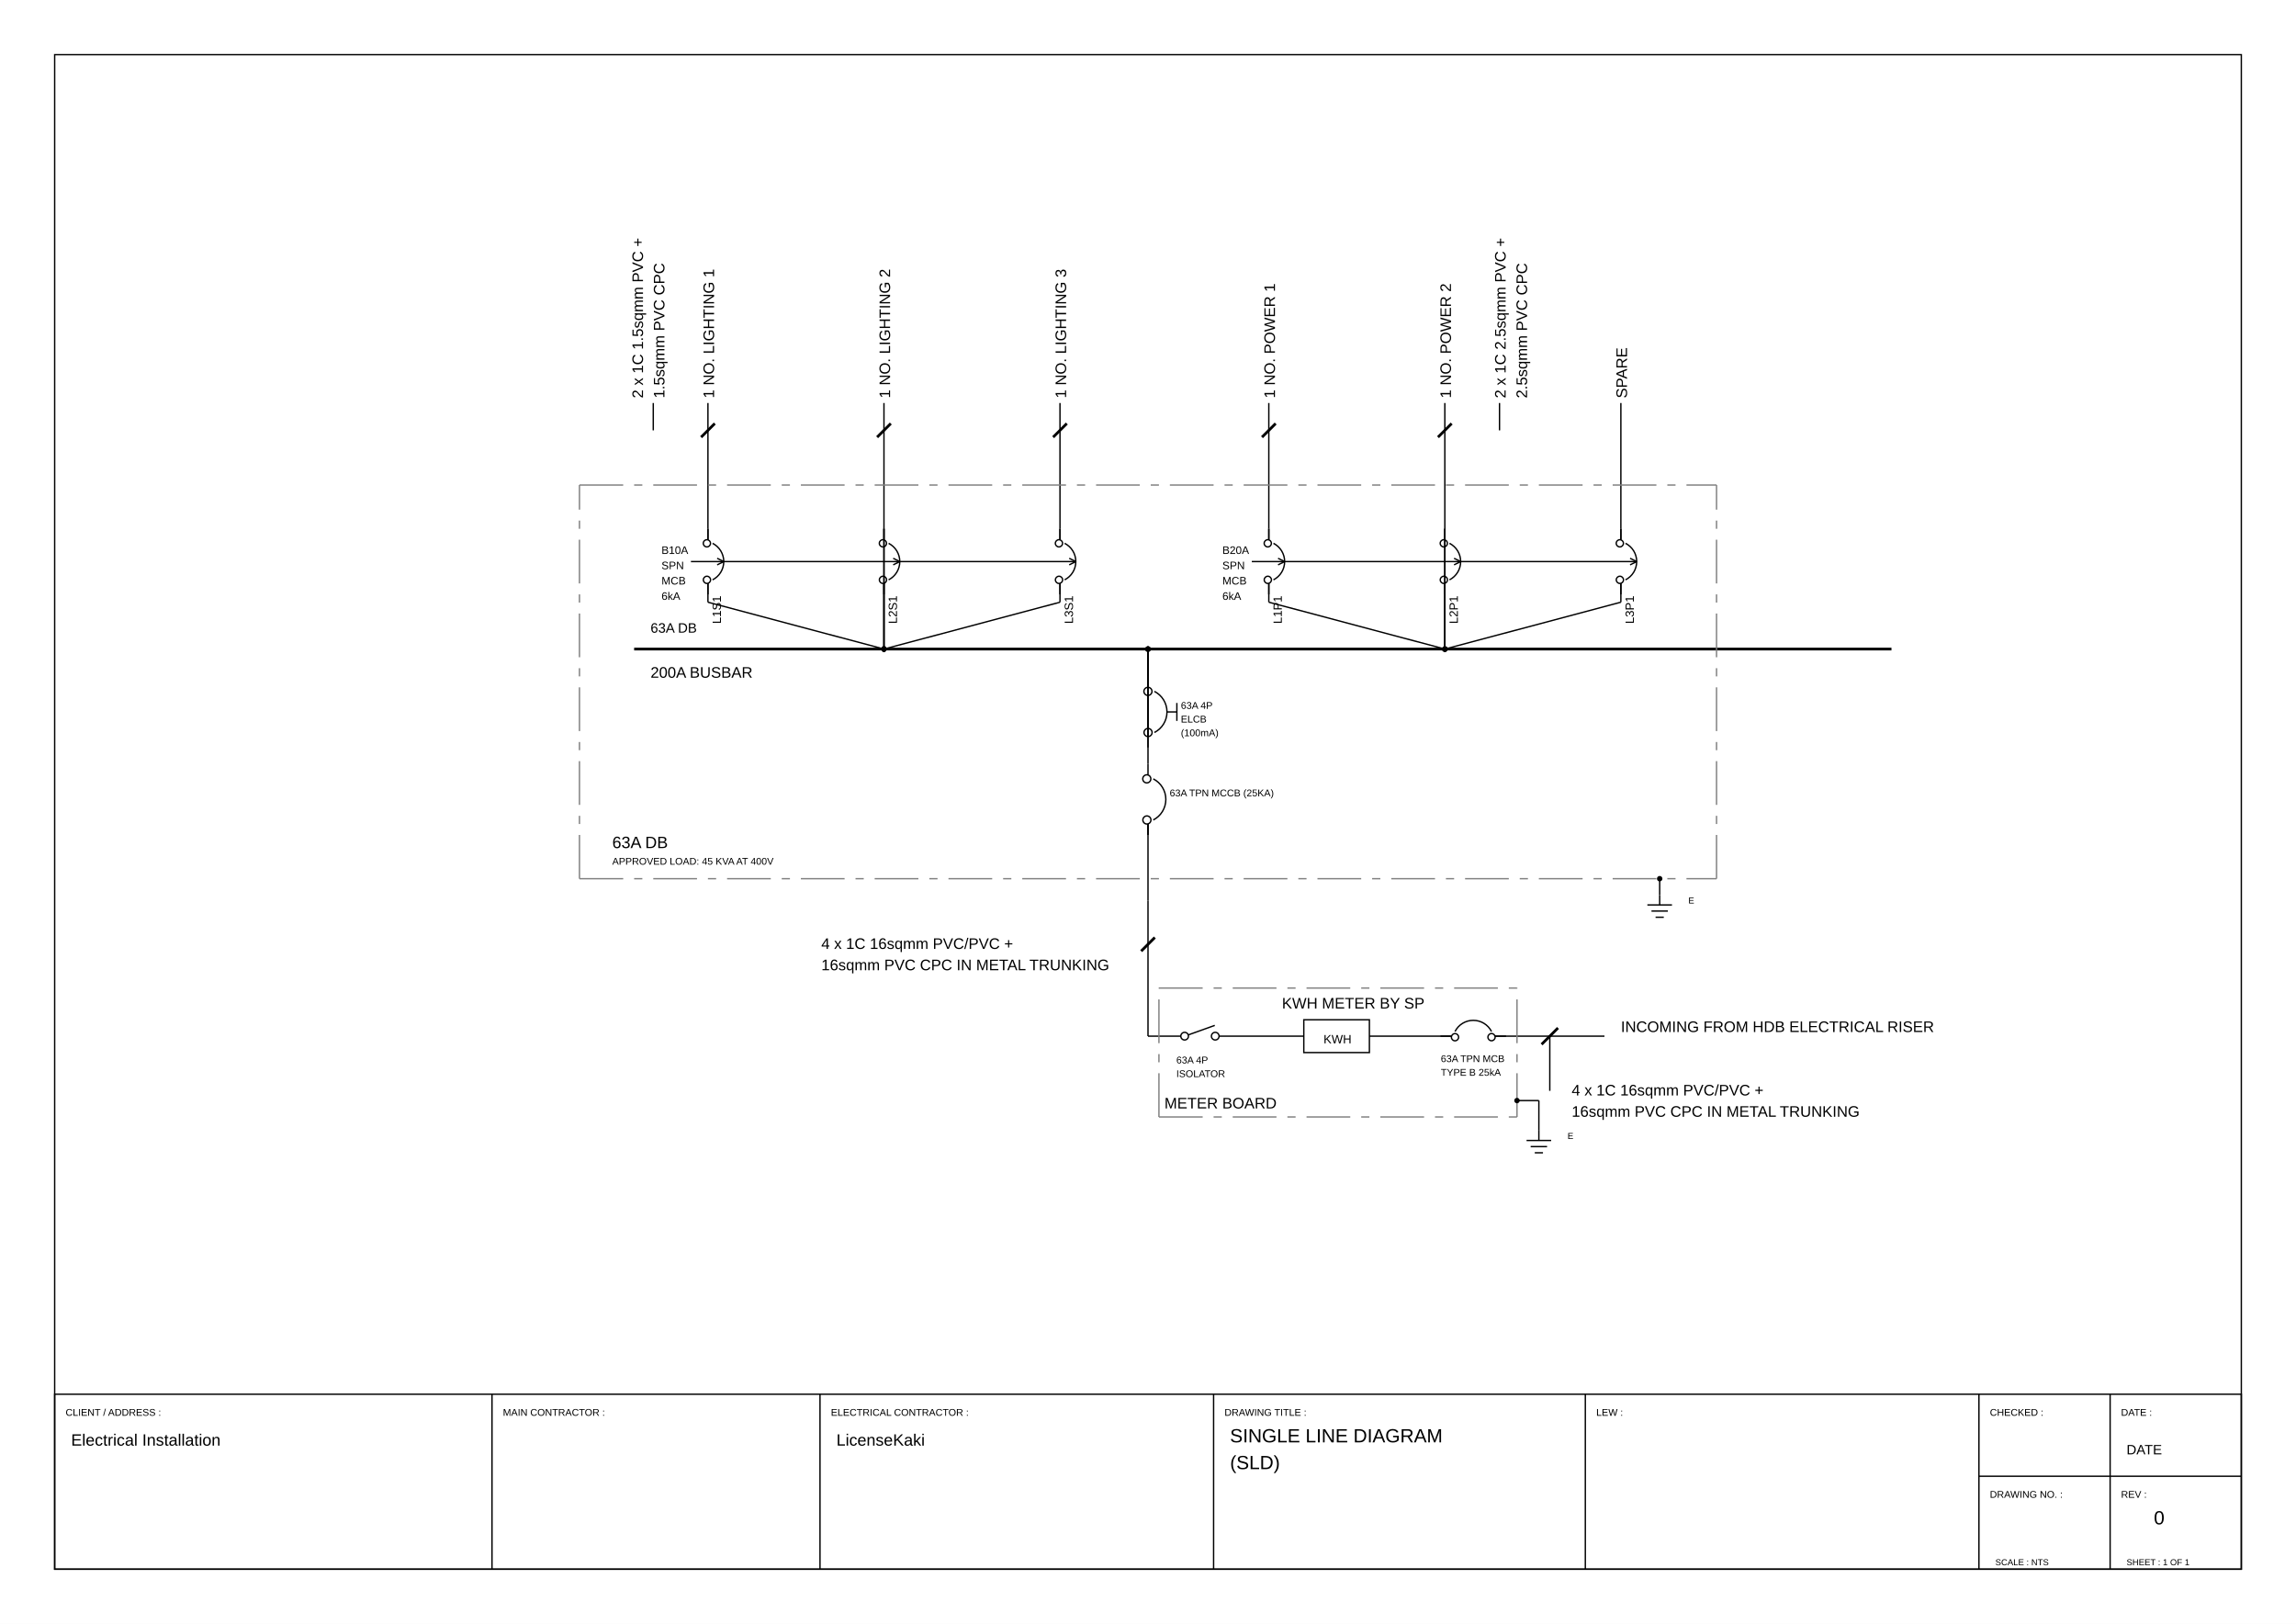
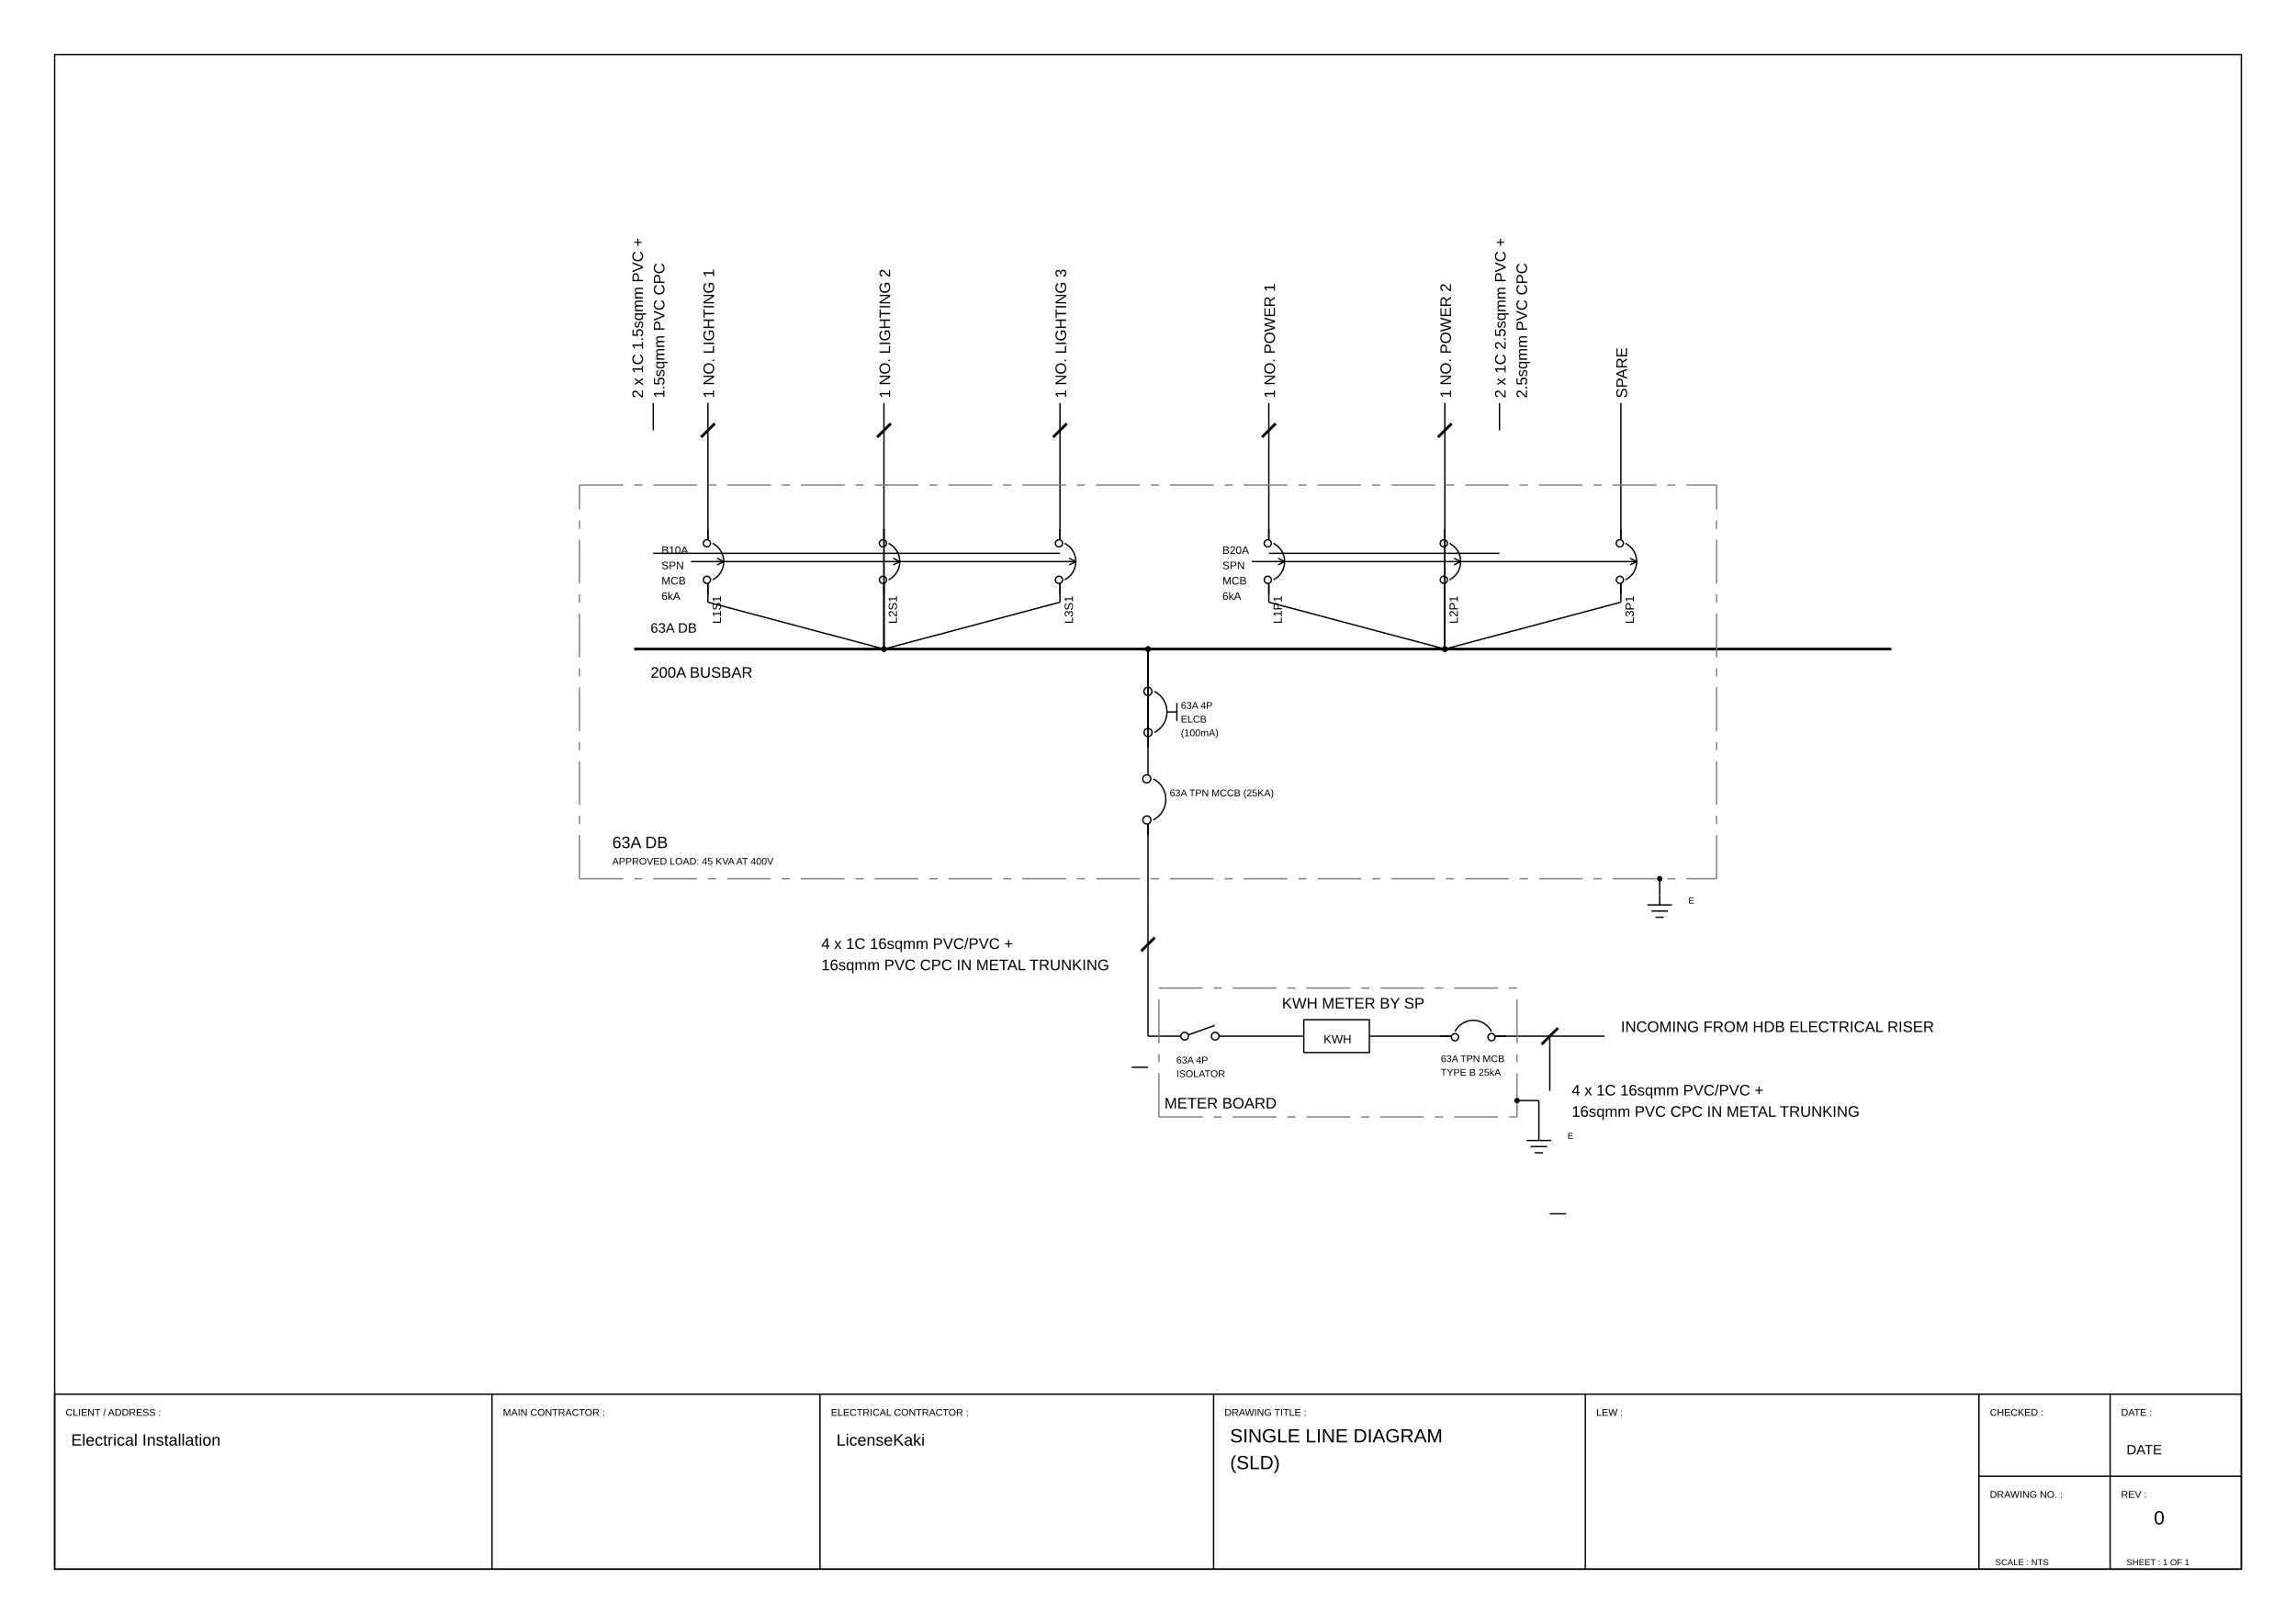
<svg xmlns="http://www.w3.org/2000/svg" viewBox="0 0 420.0 297.0" width="420.0mm" height="297.0mm">
  <rect width="420.0" height="297.0" fill="white" />
  <polygon points="10.00,287.00 410.00,287.00 410.00,10.00 10.00,10.00" stroke="#000000" stroke-width="0.25" fill="none" />
  <polygon points="10.00,287.00 410.00,287.00 410.00,255.00 10.00,255.00" stroke="#000000" stroke-width="0.25" fill="none" />
  <line x1="90.00" y1="255.00" x2="90.00" y2="287.00" stroke="#000000" stroke-width="0.25" fill="none" />
  <line x1="150.00" y1="255.00" x2="150.00" y2="287.00" stroke="#000000" stroke-width="0.25" fill="none" />
  <line x1="222.00" y1="255.00" x2="222.00" y2="287.00" stroke="#000000" stroke-width="0.25" fill="none" />
  <line x1="290.00" y1="255.00" x2="290.00" y2="287.00" stroke="#000000" stroke-width="0.25" fill="none" />
  <line x1="362.00" y1="255.00" x2="362.00" y2="287.00" stroke="#000000" stroke-width="0.25" fill="none" />
  <line x1="362.00" y1="270.00" x2="410.00" y2="270.00" stroke="#000000" stroke-width="0.25" fill="none" />
  <line x1="386.00" y1="255.00" x2="386.00" y2="287.00" stroke="#000000" stroke-width="0.25" fill="none" />
  <text x="12.00" y="258.94" font-family="Arial, Helvetica, sans-serif" font-size="1.8" fill="#000000">CLIENT / ADDRESS :</text>
  <text x="92.00" y="258.94" font-family="Arial, Helvetica, sans-serif" font-size="1.8" fill="#000000">MAIN CONTRACTOR :</text>
  <text x="152.00" y="258.94" font-family="Arial, Helvetica, sans-serif" font-size="1.8" fill="#000000">ELECTRICAL CONTRACTOR :</text>
  <text x="224.00" y="258.94" font-family="Arial, Helvetica, sans-serif" font-size="1.8" fill="#000000">DRAWING TITLE :</text>
  <text x="292.00" y="258.94" font-family="Arial, Helvetica, sans-serif" font-size="1.8" fill="#000000">LEW :</text>
  <text x="364.00" y="258.94" font-family="Arial, Helvetica, sans-serif" font-size="1.8" fill="#000000">CHECKED :</text>
  <text x="388.00" y="258.94" font-family="Arial, Helvetica, sans-serif" font-size="1.8" fill="#000000">DATE :</text>
  <text x="364.00" y="273.94" font-family="Arial, Helvetica, sans-serif" font-size="1.8" fill="#000000">DRAWING NO. :</text>
  <text x="388.00" y="273.94" font-family="Arial, Helvetica, sans-serif" font-size="1.8" fill="#000000">REV :</text>
  <circle cx="222.30" cy="189.51" r="0.70" stroke="#000000" stroke-width="0.25" fill="none" />
  <circle cx="216.70" cy="189.51" r="0.70" stroke="#000000" stroke-width="0.25" fill="none" />
  <polyline points="217.36,189.28 222.21,187.54" stroke="#000000" stroke-width="0.25" fill="none" />
  <text x="215.18" y="194.50" font-family="Arial, Helvetica, sans-serif" font-size="1.8" fill="#000000">
    <tspan x="215.18">63A 4P</tspan>
    <tspan x="215.18" dy="2.5">ISOLATOR</tspan>
  </text>
  <polygon points="238.50,186.51 250.50,186.51 250.50,192.51 238.50,192.51" stroke="#000000" stroke-width="0.25" fill="none" />
  <text x="242.10" y="190.82" font-family="Arial, Helvetica, sans-serif" font-size="2.2" fill="#000000">KWH</text>
  <text x="234.50" y="184.45" font-family="Arial, Helvetica, sans-serif" font-size="2.8" fill="#000000">KWH METER BY SP</text>
  <path d="M 272.84,188.66 A 3.75,3.75 0 0,0 266.16,188.66" stroke="#000000" stroke-width="0.25" fill="none" />
  <circle cx="266.16" cy="189.70" r="0.66" stroke="#000000" stroke-width="0.25" fill="none" />
  <circle cx="272.84" cy="189.69" r="0.66" stroke="#000000" stroke-width="0.25" fill="none" />
  <line x1="265.50" y1="189.51" x2="263.50" y2="189.51" stroke="#000000" stroke-width="0.25" fill="none" />
  <line x1="273.50" y1="189.51" x2="275.50" y2="189.51" stroke="#000000" stroke-width="0.25" fill="none" />
  <text x="263.56" y="194.25" font-family="Arial, Helvetica, sans-serif" font-size="1.8" fill="#000000">
    <tspan x="263.56">63A TPN MCB</tspan>
    <tspan x="263.56" dy="2.5">TYPE B 25kA</tspan>
  </text>
  <text x="296.50" y="188.75" font-family="Arial, Helvetica, sans-serif" font-size="2.8" fill="#000000">INCOMING FROM HDB ELECTRICAL RISER</text>
  <text x="287.50" y="200.35" font-family="Arial, Helvetica, sans-serif" font-size="2.8" fill="#000000">
    <tspan x="287.50">4 x 1C 16sqmm PVC/PVC +</tspan>
    <tspan x="287.50" dy="3.9">16sqmm PVC CPC IN METAL TRUNKING</tspan>
  </text>
  <text x="150.24" y="173.55" font-family="Arial, Helvetica, sans-serif" font-size="2.8" fill="#000000">
    <tspan x="150.24">4 x 1C 16sqmm PVC/PVC +</tspan>
    <tspan x="150.24" dy="3.9">16sqmm PVC CPC IN METAL TRUNKING</tspan>
  </text>
  <text x="213.00" y="202.73" font-family="Arial, Helvetica, sans-serif" font-size="2.8" fill="#000000">METER BOARD</text>
  <line x1="281.50" y1="206.79" x2="281.50" y2="208.59" stroke="#000000" stroke-width="0.25" fill="none" />
  <line x1="279.25" y1="208.59" x2="283.75" y2="208.59" stroke="#000000" stroke-width="0.25" fill="none" />
  <line x1="280.00" y1="209.71" x2="283.00" y2="209.71" stroke="#000000" stroke-width="0.25" fill="none" />
  <line x1="280.75" y1="210.84" x2="282.25" y2="210.84" stroke="#000000" stroke-width="0.25" fill="none" />
  <text x="286.75" y="208.32" font-family="Arial, Helvetica, sans-serif" font-size="1.6" fill="#000000">E</text>
  <path d="M 210.96,149.97 A 4.22,4.22 0 0,0 210.96,142.45" stroke="#000000" stroke-width="0.25" fill="none" />
  <circle cx="209.78" cy="142.45" r="0.74" stroke="#000000" stroke-width="0.25" fill="none" />
  <circle cx="209.80" cy="149.97" r="0.74" stroke="#000000" stroke-width="0.25" fill="none" />
  <line x1="210.00" y1="150.71" x2="210.00" y2="152.71" stroke="#000000" stroke-width="0.25" fill="none" />
  <line x1="210.00" y1="141.71" x2="210.00" y2="139.71" stroke="#000000" stroke-width="0.25" fill="none" />
  <text x="213.96" y="145.65" font-family="Arial, Helvetica, sans-serif" font-size="1.8" fill="#000000">63A TPN MCCB (25KA)</text>
  <path d="M 211.17,133.97 A 4.22,4.22 0 0,0 211.17,126.45" stroke="#000000" stroke-width="0.25" fill="none" />
  <circle cx="209.99" cy="126.45" r="0.74" stroke="#000000" stroke-width="0.25" fill="none" />
  <circle cx="210.01" cy="133.97" r="0.74" stroke="#000000" stroke-width="0.25" fill="none" />
  <line x1="213.47" y1="130.21" x2="215.28" y2="130.21" stroke="#000000" stroke-width="0.25" fill="none" />
  <line x1="215.28" y1="131.85" x2="215.28" y2="128.57" stroke="#000000" stroke-width="0.25" fill="none" />
  <line x1="210.00" y1="134.71" x2="210.00" y2="136.71" stroke="#000000" stroke-width="0.25" fill="none" />
  <line x1="210.00" y1="125.71" x2="210.00" y2="123.71" stroke="#000000" stroke-width="0.25" fill="none" />
  <text x="216.01" y="129.65" font-family="Arial, Helvetica, sans-serif" font-size="1.8" fill="#000000">
    <tspan x="216.01">63A 4P</tspan>
    <tspan x="216.01" dy="2.5">ELCB </tspan>
    <tspan x="216.01" dy="2.5">(100mA)</tspan>
  </text>
  <line x1="116.00" y1="118.71" x2="346.00" y2="118.71" stroke="#000000" stroke-width="0.50" fill="none" />
  <text x="119.00" y="115.71" font-family="Arial, Helvetica, sans-serif" font-size="2.5" fill="#000000">63A DB</text>
  <text x="119.00" y="123.95" font-family="Arial, Helvetica, sans-serif" font-size="2.8" fill="#000000">200A BUSBAR</text>
  <text x="131.00" y="114.97" font-family="Arial, Helvetica, sans-serif" font-size="2.2" fill="#000000" transform="rotate(-90.0,131.00,114.09)">L1S1</text>
  <path d="M 130.35,106.05 A 3.75,3.75 0 0,0 130.35,99.37" stroke="#000000" stroke-width="0.25" fill="none" />
  <circle cx="129.31" cy="99.37" r="0.66" stroke="#000000" stroke-width="0.25" fill="none" />
  <circle cx="129.32" cy="106.05" r="0.66" stroke="#000000" stroke-width="0.25" fill="none" />
  <line x1="129.50" y1="106.71" x2="129.50" y2="108.71" stroke="#000000" stroke-width="0.25" fill="none" />
  <line x1="129.50" y1="98.71" x2="129.50" y2="96.71" stroke="#000000" stroke-width="0.25" fill="none" />
  <line x1="126.39" y1="102.71" x2="132.39" y2="102.71" stroke="#000000" stroke-width="0.25" fill="none" />
  <line x1="132.39" y1="102.71" x2="131.19" y2="102.11" stroke="#000000" stroke-width="0.25" fill="none" />
  <line x1="132.39" y1="102.71" x2="131.19" y2="103.31" stroke="#000000" stroke-width="0.25" fill="none" />
  <text x="121.00" y="101.31" font-family="Arial, Helvetica, sans-serif" font-size="2.0" fill="#000000">
    <tspan x="121.00">B10A</tspan>
    <tspan x="121.00" dy="2.8">SPN</tspan>
    <tspan x="121.00" dy="2.8">MCB</tspan>
    <tspan x="121.00" dy="2.8">6kA</tspan>
  </text>
  <text x="129.50" y="73.95" font-family="Arial, Helvetica, sans-serif" font-size="2.8" fill="#000000" transform="rotate(-90.0,129.50,72.83)">1 NO. LIGHTING 1</text>
  <text x="163.20" y="114.97" font-family="Arial, Helvetica, sans-serif" font-size="2.2" fill="#000000" transform="rotate(-90.0,163.20,114.09)">L2S1</text>
  <path d="M 162.55,106.05 A 3.75,3.75 0 0,0 162.55,99.37" stroke="#000000" stroke-width="0.25" fill="none" />
  <circle cx="161.51" cy="99.37" r="0.66" stroke="#000000" stroke-width="0.25" fill="none" />
  <circle cx="161.52" cy="106.05" r="0.66" stroke="#000000" stroke-width="0.25" fill="none" />
  <line x1="161.70" y1="106.71" x2="161.70" y2="108.71" stroke="#000000" stroke-width="0.25" fill="none" />
  <line x1="161.70" y1="98.71" x2="161.70" y2="96.71" stroke="#000000" stroke-width="0.25" fill="none" />
  <line x1="132.39" y1="102.71" x2="164.59" y2="102.71" stroke="#000000" stroke-width="0.25" fill="none" />
  <line x1="164.59" y1="102.71" x2="163.39" y2="102.11" stroke="#000000" stroke-width="0.25" fill="none" />
  <line x1="164.59" y1="102.71" x2="163.39" y2="103.31" stroke="#000000" stroke-width="0.25" fill="none" />
  <text x="161.70" y="73.95" font-family="Arial, Helvetica, sans-serif" font-size="2.8" fill="#000000" transform="rotate(-90.0,161.70,72.83)">1 NO. LIGHTING 2</text>
  <text x="195.40" y="114.97" font-family="Arial, Helvetica, sans-serif" font-size="2.2" fill="#000000" transform="rotate(-90.0,195.40,114.09)">L3S1</text>
  <path d="M 194.75,106.05 A 3.75,3.75 0 0,0 194.75,99.37" stroke="#000000" stroke-width="0.25" fill="none" />
  <circle cx="193.71" cy="99.37" r="0.66" stroke="#000000" stroke-width="0.25" fill="none" />
  <circle cx="193.72" cy="106.05" r="0.66" stroke="#000000" stroke-width="0.25" fill="none" />
  <line x1="193.90" y1="106.71" x2="193.90" y2="108.71" stroke="#000000" stroke-width="0.25" fill="none" />
  <line x1="193.90" y1="98.71" x2="193.90" y2="96.71" stroke="#000000" stroke-width="0.25" fill="none" />
  <line x1="164.59" y1="102.71" x2="196.79" y2="102.71" stroke="#000000" stroke-width="0.25" fill="none" />
  <line x1="196.79" y1="102.71" x2="195.59" y2="102.11" stroke="#000000" stroke-width="0.25" fill="none" />
  <line x1="196.79" y1="102.71" x2="195.59" y2="103.31" stroke="#000000" stroke-width="0.25" fill="none" />
  <text x="193.90" y="73.95" font-family="Arial, Helvetica, sans-serif" font-size="2.8" fill="#000000" transform="rotate(-90.0,193.90,72.83)">1 NO. LIGHTING 3</text>
  <text x="233.60" y="114.97" font-family="Arial, Helvetica, sans-serif" font-size="2.2" fill="#000000" transform="rotate(-90.0,233.60,114.09)">L1P1</text>
  <path d="M 232.95,106.05 A 3.75,3.75 0 0,0 232.95,99.37" stroke="#000000" stroke-width="0.25" fill="none" />
  <circle cx="231.91" cy="99.37" r="0.66" stroke="#000000" stroke-width="0.25" fill="none" />
  <circle cx="231.92" cy="106.05" r="0.66" stroke="#000000" stroke-width="0.25" fill="none" />
  <line x1="232.10" y1="106.71" x2="232.10" y2="108.71" stroke="#000000" stroke-width="0.25" fill="none" />
  <line x1="232.10" y1="98.71" x2="232.10" y2="96.71" stroke="#000000" stroke-width="0.25" fill="none" />
  <line x1="228.99" y1="102.71" x2="234.99" y2="102.71" stroke="#000000" stroke-width="0.25" fill="none" />
  <line x1="234.99" y1="102.71" x2="233.79" y2="102.11" stroke="#000000" stroke-width="0.25" fill="none" />
  <line x1="234.99" y1="102.71" x2="233.79" y2="103.31" stroke="#000000" stroke-width="0.25" fill="none" />
  <text x="223.60" y="101.31" font-family="Arial, Helvetica, sans-serif" font-size="2.0" fill="#000000">
    <tspan x="223.60">B20A</tspan>
    <tspan x="223.60" dy="2.8">SPN</tspan>
    <tspan x="223.60" dy="2.8">MCB</tspan>
    <tspan x="223.60" dy="2.8">6kA</tspan>
  </text>
  <text x="232.10" y="73.95" font-family="Arial, Helvetica, sans-serif" font-size="2.8" fill="#000000" transform="rotate(-90.0,232.10,72.83)">1 NO. POWER 1</text>
  <text x="265.80" y="114.97" font-family="Arial, Helvetica, sans-serif" font-size="2.2" fill="#000000" transform="rotate(-90.0,265.80,114.09)">L2P1</text>
  <path d="M 265.15,106.05 A 3.75,3.75 0 0,0 265.15,99.37" stroke="#000000" stroke-width="0.25" fill="none" />
  <circle cx="264.11" cy="99.37" r="0.66" stroke="#000000" stroke-width="0.25" fill="none" />
  <circle cx="264.12" cy="106.05" r="0.66" stroke="#000000" stroke-width="0.25" fill="none" />
  <line x1="264.30" y1="106.71" x2="264.30" y2="108.71" stroke="#000000" stroke-width="0.25" fill="none" />
  <line x1="264.30" y1="98.71" x2="264.30" y2="96.71" stroke="#000000" stroke-width="0.25" fill="none" />
  <line x1="234.99" y1="102.71" x2="267.19" y2="102.71" stroke="#000000" stroke-width="0.25" fill="none" />
  <line x1="267.19" y1="102.71" x2="265.99" y2="102.11" stroke="#000000" stroke-width="0.25" fill="none" />
  <line x1="267.19" y1="102.71" x2="265.99" y2="103.31" stroke="#000000" stroke-width="0.25" fill="none" />
  <text x="264.30" y="73.95" font-family="Arial, Helvetica, sans-serif" font-size="2.8" fill="#000000" transform="rotate(-90.0,264.30,72.83)">1 NO. POWER 2</text>
  <text x="298.00" y="114.97" font-family="Arial, Helvetica, sans-serif" font-size="2.2" fill="#000000" transform="rotate(-90.0,298.00,114.09)">L3P1</text>
  <path d="M 297.35,106.05 A 3.75,3.75 0 0,0 297.35,99.37" stroke="#000000" stroke-width="0.25" fill="none" />
  <circle cx="296.31" cy="99.37" r="0.66" stroke="#000000" stroke-width="0.25" fill="none" />
  <circle cx="296.32" cy="106.05" r="0.66" stroke="#000000" stroke-width="0.25" fill="none" />
  <line x1="296.50" y1="106.71" x2="296.50" y2="108.71" stroke="#000000" stroke-width="0.25" fill="none" />
  <line x1="296.50" y1="98.71" x2="296.50" y2="96.71" stroke="#000000" stroke-width="0.25" fill="none" />
  <line x1="267.19" y1="102.71" x2="299.39" y2="102.71" stroke="#000000" stroke-width="0.25" fill="none" />
  <line x1="299.39" y1="102.71" x2="298.19" y2="102.11" stroke="#000000" stroke-width="0.25" fill="none" />
  <line x1="299.39" y1="102.71" x2="298.19" y2="103.31" stroke="#000000" stroke-width="0.25" fill="none" />
  <text x="296.50" y="73.95" font-family="Arial, Helvetica, sans-serif" font-size="2.8" fill="#000000" transform="rotate(-90.0,296.50,72.83)">SPARE</text>
  <text x="116.50" y="73.95" font-family="Arial, Helvetica, sans-serif" font-size="2.8" fill="#000000" transform="rotate(-90.0,116.50,72.83)">2 x 1C 1.5sqmm PVC +</text>
  <text x="120.42" y="73.95" font-family="Arial, Helvetica, sans-serif" font-size="2.8" fill="#000000" transform="rotate(-90.0,120.42,72.83)">1.5sqmm PVC CPC</text>
  <text x="274.30" y="73.95" font-family="Arial, Helvetica, sans-serif" font-size="2.8" fill="#000000" transform="rotate(-90.0,274.30,72.83)">2 x 1C 2.5sqmm PVC +</text>
  <text x="278.22" y="73.95" font-family="Arial, Helvetica, sans-serif" font-size="2.8" fill="#000000" transform="rotate(-90.0,278.22,72.83)">2.5sqmm PVC CPC</text>
  <text x="112.00" y="155.11" font-family="Arial, Helvetica, sans-serif" font-size="3.0" fill="#000000">63A DB</text>
  <text x="112.00" y="158.15" font-family="Arial, Helvetica, sans-serif" font-size="1.8" fill="#000000">APPROVED LOAD: 45 KVA AT 400V</text>
  <line x1="303.60" y1="163.71" x2="303.60" y2="165.51" stroke="#000000" stroke-width="0.25" fill="none" />
  <line x1="301.35" y1="165.51" x2="305.85" y2="165.51" stroke="#000000" stroke-width="0.25" fill="none" />
  <line x1="302.10" y1="166.63" x2="305.10" y2="166.63" stroke="#000000" stroke-width="0.25" fill="none" />
  <line x1="302.85" y1="167.76" x2="304.35" y2="167.76" stroke="#000000" stroke-width="0.25" fill="none" />
  <text x="308.85" y="165.24" font-family="Arial, Helvetica, sans-serif" font-size="1.6" fill="#000000">E</text>
  <line x1="210.00" y1="189.51" x2="216.00" y2="189.51" stroke="#000000" stroke-width="0.25" fill="none" />
  <line x1="223.00" y1="189.51" x2="238.50" y2="189.51" stroke="#000000" stroke-width="0.25" fill="none" />
  <line x1="250.50" y1="189.51" x2="265.50" y2="189.51" stroke="#000000" stroke-width="0.25" fill="none" />
  <line x1="273.50" y1="189.51" x2="293.50" y2="189.51" stroke="#000000" stroke-width="0.25" fill="none" />
  <line x1="283.50" y1="189.51" x2="283.50" y2="199.51" stroke="#000000" stroke-width="0.25" fill="none" />
  <line x1="210.00" y1="189.51" x2="210.00" y2="164.71" stroke="#000000" stroke-width="0.25" fill="none" />
  <line x1="277.50" y1="201.29" x2="281.50" y2="201.29" stroke="#000000" stroke-width="0.25" fill="none" />
  <line x1="281.50" y1="201.29" x2="281.50" y2="206.79" stroke="#000000" stroke-width="0.25" fill="none" />
  <line x1="210.00" y1="164.71" x2="210.00" y2="150.71" stroke="#000000" stroke-width="0.25" fill="none" />
  <line x1="210.00" y1="152.71" x2="210.00" y2="150.71" stroke="#000000" stroke-width="0.25" fill="none" />
  <line x1="210.00" y1="118.71" x2="210.00" y2="139.71" stroke="#000000" stroke-width="0.25" fill="none" />
  <line x1="210.00" y1="118.71" x2="210.00" y2="134.71" stroke="#000000" stroke-width="0.25" fill="none" />
  <line x1="210.00" y1="118.71" x2="210.00" y2="134.71" stroke="#000000" stroke-width="0.25" fill="none" />
  <line x1="210.00" y1="118.71" x2="210.00" y2="123.71" stroke="#000000" stroke-width="0.25" fill="none" />
  <line x1="210.00" y1="123.71" x2="210.00" y2="118.71" stroke="#000000" stroke-width="0.25" fill="none" />
  <line x1="129.50" y1="110.14" x2="129.50" y2="106.71" stroke="#000000" stroke-width="0.25" fill="none" />
  <line x1="129.50" y1="98.71" x2="129.50" y2="96.71" stroke="#000000" stroke-width="0.25" fill="none" />
  <line x1="129.50" y1="96.71" x2="129.50" y2="73.71" stroke="#000000" stroke-width="0.25" fill="none" />
  <line x1="161.70" y1="118.71" x2="161.70" y2="106.71" stroke="#000000" stroke-width="0.25" fill="none" />
  <line x1="161.70" y1="118.71" x2="161.70" y2="96.71" stroke="#000000" stroke-width="0.25" fill="none" />
  <line x1="161.70" y1="118.71" x2="161.70" y2="73.71" stroke="#000000" stroke-width="0.25" fill="none" />
  <line x1="193.90" y1="110.14" x2="193.90" y2="106.71" stroke="#000000" stroke-width="0.25" fill="none" />
  <line x1="193.90" y1="98.71" x2="193.90" y2="96.71" stroke="#000000" stroke-width="0.25" fill="none" />
  <line x1="193.90" y1="96.71" x2="193.90" y2="73.71" stroke="#000000" stroke-width="0.25" fill="none" />
  <line x1="232.10" y1="110.14" x2="232.10" y2="106.71" stroke="#000000" stroke-width="0.25" fill="none" />
  <line x1="232.10" y1="98.71" x2="232.10" y2="96.71" stroke="#000000" stroke-width="0.25" fill="none" />
  <line x1="232.10" y1="96.71" x2="232.10" y2="73.71" stroke="#000000" stroke-width="0.25" fill="none" />
  <line x1="264.30" y1="118.71" x2="264.30" y2="106.71" stroke="#000000" stroke-width="0.25" fill="none" />
  <line x1="264.30" y1="118.71" x2="264.30" y2="96.71" stroke="#000000" stroke-width="0.25" fill="none" />
  <line x1="264.30" y1="118.71" x2="264.30" y2="73.71" stroke="#000000" stroke-width="0.25" fill="none" />
  <line x1="296.50" y1="110.14" x2="296.50" y2="106.71" stroke="#000000" stroke-width="0.25" fill="none" />
  <line x1="296.50" y1="98.71" x2="296.50" y2="96.71" stroke="#000000" stroke-width="0.25" fill="none" />
  <line x1="296.50" y1="96.71" x2="296.50" y2="73.71" stroke="#000000" stroke-width="0.25" fill="none" />
  <line x1="119.50" y1="78.71" x2="119.50" y2="73.71" stroke="#000000" stroke-width="0.25" fill="none" />
  <line x1="274.30" y1="78.71" x2="274.30" y2="73.71" stroke="#000000" stroke-width="0.25" fill="none" />
  <line x1="303.60" y1="160.71" x2="303.60" y2="163.71" stroke="#000000" stroke-width="0.25" fill="none" />
  <line x1="282.00" y1="191.01" x2="285.00" y2="188.01" stroke="#000000" stroke-width="0.50" fill="none" />
  <line x1="208.75" y1="173.96" x2="211.25" y2="171.46" stroke="#000000" stroke-width="0.50" fill="none" />
  <line x1="128.25" y1="79.96" x2="130.75" y2="77.46" stroke="#000000" stroke-width="0.50" fill="none" />
  <line x1="160.45" y1="79.96" x2="162.95" y2="77.46" stroke="#000000" stroke-width="0.50" fill="none" />
  <line x1="192.65" y1="79.96" x2="195.15" y2="77.46" stroke="#000000" stroke-width="0.50" fill="none" />
  <line x1="230.85" y1="79.96" x2="233.35" y2="77.46" stroke="#000000" stroke-width="0.50" fill="none" />
  <line x1="263.05" y1="79.96" x2="265.55" y2="77.46" stroke="#000000" stroke-width="0.50" fill="none" />
+   <line x1="283.50" y1="222.00" x2="286.50" y2="222.00" stroke="#000000" stroke-width="0.25" fill="none" />
+   <line x1="210.00" y1="195.20" x2="207.00" y2="195.20" stroke="#000000" stroke-width="0.25" fill="none" />
+   <line x1="119.50" y1="101.20" x2="193.90" y2="101.20" stroke="#000000" stroke-width="0.25" fill="none" />
+   <line x1="232.10" y1="101.20" x2="274.30" y2="101.20" stroke="#000000" stroke-width="0.25" fill="none" />
  <line x1="161.70" y1="118.71" x2="129.50" y2="110.14" stroke="#000000" stroke-width="0.25" fill="none" />
  <line x1="161.70" y1="118.71" x2="193.90" y2="110.14" stroke="#000000" stroke-width="0.25" fill="none" />
  <line x1="264.30" y1="118.71" x2="232.10" y2="110.14" stroke="#000000" stroke-width="0.25" fill="none" />
  <line x1="264.30" y1="118.71" x2="296.50" y2="110.14" stroke="#000000" stroke-width="0.25" fill="none" />
  <line x1="212.00" y1="204.29" x2="220.00" y2="204.29" stroke="#808080" stroke-width="0.25" fill="none" />
  <line x1="222.00" y1="204.29" x2="223.50" y2="204.29" stroke="#808080" stroke-width="0.25" fill="none" />
  <line x1="225.50" y1="204.29" x2="233.50" y2="204.29" stroke="#808080" stroke-width="0.25" fill="none" />
  <line x1="235.50" y1="204.29" x2="237.00" y2="204.29" stroke="#808080" stroke-width="0.25" fill="none" />
  <line x1="239.00" y1="204.29" x2="247.00" y2="204.29" stroke="#808080" stroke-width="0.25" fill="none" />
  <line x1="249.00" y1="204.29" x2="250.50" y2="204.29" stroke="#808080" stroke-width="0.25" fill="none" />
  <line x1="252.50" y1="204.29" x2="260.50" y2="204.29" stroke="#808080" stroke-width="0.25" fill="none" />
  <line x1="262.50" y1="204.29" x2="264.00" y2="204.29" stroke="#808080" stroke-width="0.25" fill="none" />
  <line x1="266.00" y1="204.29" x2="274.00" y2="204.29" stroke="#808080" stroke-width="0.25" fill="none" />
  <line x1="276.00" y1="204.29" x2="277.50" y2="204.29" stroke="#808080" stroke-width="0.25" fill="none" />
  <line x1="212.00" y1="180.71" x2="220.00" y2="180.71" stroke="#808080" stroke-width="0.25" fill="none" />
  <line x1="222.00" y1="180.71" x2="223.50" y2="180.71" stroke="#808080" stroke-width="0.25" fill="none" />
  <line x1="225.50" y1="180.71" x2="233.50" y2="180.71" stroke="#808080" stroke-width="0.25" fill="none" />
  <line x1="235.50" y1="180.71" x2="237.00" y2="180.71" stroke="#808080" stroke-width="0.25" fill="none" />
  <line x1="239.00" y1="180.71" x2="247.00" y2="180.71" stroke="#808080" stroke-width="0.25" fill="none" />
  <line x1="249.00" y1="180.71" x2="250.50" y2="180.71" stroke="#808080" stroke-width="0.25" fill="none" />
  <line x1="252.50" y1="180.71" x2="260.50" y2="180.71" stroke="#808080" stroke-width="0.25" fill="none" />
  <line x1="262.50" y1="180.71" x2="264.00" y2="180.71" stroke="#808080" stroke-width="0.25" fill="none" />
  <line x1="266.00" y1="180.71" x2="274.00" y2="180.71" stroke="#808080" stroke-width="0.25" fill="none" />
  <line x1="276.00" y1="180.71" x2="277.50" y2="180.71" stroke="#808080" stroke-width="0.25" fill="none" />
  <line x1="212.00" y1="204.29" x2="212.00" y2="196.29" stroke="#808080" stroke-width="0.25" fill="none" />
  <line x1="212.00" y1="194.29" x2="212.00" y2="192.79" stroke="#808080" stroke-width="0.25" fill="none" />
  <line x1="212.00" y1="190.79" x2="212.00" y2="182.79" stroke="#808080" stroke-width="0.25" fill="none" />
  <line x1="212.00" y1="180.79" x2="212.00" y2="180.71" stroke="#808080" stroke-width="0.25" fill="none" />
  <line x1="277.50" y1="204.29" x2="277.50" y2="196.29" stroke="#808080" stroke-width="0.25" fill="none" />
  <line x1="277.50" y1="194.29" x2="277.50" y2="192.79" stroke="#808080" stroke-width="0.25" fill="none" />
  <line x1="277.50" y1="190.79" x2="277.50" y2="182.79" stroke="#808080" stroke-width="0.25" fill="none" />
  <line x1="277.50" y1="180.79" x2="277.50" y2="180.71" stroke="#808080" stroke-width="0.25" fill="none" />
  <line x1="106.00" y1="160.71" x2="114.00" y2="160.71" stroke="#808080" stroke-width="0.25" fill="none" />
  <line x1="116.00" y1="160.71" x2="117.50" y2="160.71" stroke="#808080" stroke-width="0.25" fill="none" />
  <line x1="119.50" y1="160.71" x2="127.50" y2="160.71" stroke="#808080" stroke-width="0.25" fill="none" />
  <line x1="129.50" y1="160.71" x2="131.00" y2="160.71" stroke="#808080" stroke-width="0.25" fill="none" />
  <line x1="133.00" y1="160.71" x2="141.00" y2="160.71" stroke="#808080" stroke-width="0.25" fill="none" />
  <line x1="143.00" y1="160.71" x2="144.50" y2="160.71" stroke="#808080" stroke-width="0.25" fill="none" />
  <line x1="146.50" y1="160.71" x2="154.50" y2="160.71" stroke="#808080" stroke-width="0.25" fill="none" />
  <line x1="156.50" y1="160.71" x2="158.00" y2="160.71" stroke="#808080" stroke-width="0.25" fill="none" />
  <line x1="160.00" y1="160.71" x2="168.00" y2="160.71" stroke="#808080" stroke-width="0.25" fill="none" />
  <line x1="170.00" y1="160.71" x2="171.50" y2="160.71" stroke="#808080" stroke-width="0.25" fill="none" />
  <line x1="173.50" y1="160.71" x2="181.50" y2="160.71" stroke="#808080" stroke-width="0.25" fill="none" />
  <line x1="183.50" y1="160.71" x2="185.00" y2="160.71" stroke="#808080" stroke-width="0.25" fill="none" />
  <line x1="187.00" y1="160.71" x2="195.00" y2="160.71" stroke="#808080" stroke-width="0.25" fill="none" />
  <line x1="197.00" y1="160.71" x2="198.50" y2="160.71" stroke="#808080" stroke-width="0.25" fill="none" />
  <line x1="200.50" y1="160.71" x2="208.50" y2="160.71" stroke="#808080" stroke-width="0.25" fill="none" />
  <line x1="210.50" y1="160.71" x2="212.00" y2="160.71" stroke="#808080" stroke-width="0.25" fill="none" />
  <line x1="214.00" y1="160.71" x2="222.00" y2="160.71" stroke="#808080" stroke-width="0.25" fill="none" />
  <line x1="224.00" y1="160.71" x2="225.50" y2="160.71" stroke="#808080" stroke-width="0.25" fill="none" />
  <line x1="227.50" y1="160.71" x2="235.50" y2="160.71" stroke="#808080" stroke-width="0.25" fill="none" />
  <line x1="237.50" y1="160.71" x2="239.00" y2="160.71" stroke="#808080" stroke-width="0.25" fill="none" />
  <line x1="241.00" y1="160.71" x2="249.00" y2="160.71" stroke="#808080" stroke-width="0.25" fill="none" />
  <line x1="251.00" y1="160.71" x2="252.50" y2="160.71" stroke="#808080" stroke-width="0.25" fill="none" />
  <line x1="254.50" y1="160.71" x2="262.50" y2="160.71" stroke="#808080" stroke-width="0.25" fill="none" />
  <line x1="264.50" y1="160.71" x2="266.00" y2="160.71" stroke="#808080" stroke-width="0.25" fill="none" />
  <line x1="268.00" y1="160.71" x2="276.00" y2="160.71" stroke="#808080" stroke-width="0.25" fill="none" />
  <line x1="278.00" y1="160.71" x2="279.50" y2="160.71" stroke="#808080" stroke-width="0.25" fill="none" />
  <line x1="281.50" y1="160.71" x2="289.50" y2="160.71" stroke="#808080" stroke-width="0.25" fill="none" />
  <line x1="291.50" y1="160.71" x2="293.00" y2="160.71" stroke="#808080" stroke-width="0.25" fill="none" />
  <line x1="295.00" y1="160.71" x2="303.00" y2="160.71" stroke="#808080" stroke-width="0.25" fill="none" />
  <line x1="305.00" y1="160.71" x2="306.50" y2="160.71" stroke="#808080" stroke-width="0.25" fill="none" />
  <line x1="308.50" y1="160.71" x2="314.00" y2="160.71" stroke="#808080" stroke-width="0.25" fill="none" />
  <line x1="106.00" y1="88.71" x2="114.00" y2="88.71" stroke="#808080" stroke-width="0.25" fill="none" />
  <line x1="116.00" y1="88.71" x2="117.50" y2="88.71" stroke="#808080" stroke-width="0.25" fill="none" />
  <line x1="119.50" y1="88.71" x2="127.50" y2="88.71" stroke="#808080" stroke-width="0.25" fill="none" />
  <line x1="129.50" y1="88.71" x2="131.00" y2="88.71" stroke="#808080" stroke-width="0.25" fill="none" />
  <line x1="133.00" y1="88.71" x2="141.00" y2="88.71" stroke="#808080" stroke-width="0.25" fill="none" />
  <line x1="143.00" y1="88.71" x2="144.50" y2="88.71" stroke="#808080" stroke-width="0.25" fill="none" />
  <line x1="146.50" y1="88.71" x2="154.50" y2="88.71" stroke="#808080" stroke-width="0.25" fill="none" />
  <line x1="156.50" y1="88.71" x2="158.00" y2="88.71" stroke="#808080" stroke-width="0.25" fill="none" />
  <line x1="160.00" y1="88.71" x2="168.00" y2="88.71" stroke="#808080" stroke-width="0.25" fill="none" />
  <line x1="170.00" y1="88.71" x2="171.50" y2="88.71" stroke="#808080" stroke-width="0.25" fill="none" />
  <line x1="173.50" y1="88.71" x2="181.50" y2="88.71" stroke="#808080" stroke-width="0.25" fill="none" />
  <line x1="183.50" y1="88.71" x2="185.00" y2="88.71" stroke="#808080" stroke-width="0.25" fill="none" />
  <line x1="187.00" y1="88.71" x2="195.00" y2="88.71" stroke="#808080" stroke-width="0.25" fill="none" />
  <line x1="197.00" y1="88.71" x2="198.50" y2="88.71" stroke="#808080" stroke-width="0.25" fill="none" />
  <line x1="200.50" y1="88.71" x2="208.50" y2="88.71" stroke="#808080" stroke-width="0.25" fill="none" />
  <line x1="210.50" y1="88.71" x2="212.00" y2="88.71" stroke="#808080" stroke-width="0.25" fill="none" />
  <line x1="214.00" y1="88.71" x2="222.00" y2="88.71" stroke="#808080" stroke-width="0.25" fill="none" />
  <line x1="224.00" y1="88.71" x2="225.50" y2="88.71" stroke="#808080" stroke-width="0.25" fill="none" />
  <line x1="227.50" y1="88.71" x2="235.50" y2="88.71" stroke="#808080" stroke-width="0.25" fill="none" />
  <line x1="237.50" y1="88.71" x2="239.00" y2="88.71" stroke="#808080" stroke-width="0.25" fill="none" />
  <line x1="241.00" y1="88.71" x2="249.00" y2="88.71" stroke="#808080" stroke-width="0.25" fill="none" />
  <line x1="251.00" y1="88.71" x2="252.50" y2="88.71" stroke="#808080" stroke-width="0.25" fill="none" />
  <line x1="254.50" y1="88.71" x2="262.50" y2="88.71" stroke="#808080" stroke-width="0.25" fill="none" />
  <line x1="264.50" y1="88.71" x2="266.00" y2="88.71" stroke="#808080" stroke-width="0.25" fill="none" />
  <line x1="268.00" y1="88.71" x2="276.00" y2="88.71" stroke="#808080" stroke-width="0.25" fill="none" />
  <line x1="278.00" y1="88.71" x2="279.50" y2="88.71" stroke="#808080" stroke-width="0.25" fill="none" />
  <line x1="281.50" y1="88.71" x2="289.50" y2="88.71" stroke="#808080" stroke-width="0.25" fill="none" />
  <line x1="291.50" y1="88.71" x2="293.00" y2="88.71" stroke="#808080" stroke-width="0.25" fill="none" />
  <line x1="295.00" y1="88.71" x2="303.00" y2="88.71" stroke="#808080" stroke-width="0.25" fill="none" />
  <line x1="305.00" y1="88.71" x2="306.50" y2="88.71" stroke="#808080" stroke-width="0.25" fill="none" />
  <line x1="308.50" y1="88.71" x2="314.00" y2="88.71" stroke="#808080" stroke-width="0.25" fill="none" />
  <line x1="106.00" y1="160.71" x2="106.00" y2="152.71" stroke="#808080" stroke-width="0.25" fill="none" />
  <line x1="106.00" y1="150.71" x2="106.00" y2="149.21" stroke="#808080" stroke-width="0.25" fill="none" />
  <line x1="106.00" y1="147.21" x2="106.00" y2="139.21" stroke="#808080" stroke-width="0.25" fill="none" />
  <line x1="106.00" y1="137.21" x2="106.00" y2="135.71" stroke="#808080" stroke-width="0.25" fill="none" />
  <line x1="106.00" y1="133.71" x2="106.00" y2="125.71" stroke="#808080" stroke-width="0.25" fill="none" />
  <line x1="106.00" y1="123.71" x2="106.00" y2="122.21" stroke="#808080" stroke-width="0.25" fill="none" />
  <line x1="106.00" y1="120.21" x2="106.00" y2="112.21" stroke="#808080" stroke-width="0.25" fill="none" />
  <line x1="106.00" y1="110.21" x2="106.00" y2="108.71" stroke="#808080" stroke-width="0.25" fill="none" />
  <line x1="106.00" y1="106.71" x2="106.00" y2="98.71" stroke="#808080" stroke-width="0.25" fill="none" />
  <line x1="106.00" y1="96.71" x2="106.00" y2="95.21" stroke="#808080" stroke-width="0.25" fill="none" />
  <line x1="106.00" y1="93.21" x2="106.00" y2="88.71" stroke="#808080" stroke-width="0.25" fill="none" />
  <line x1="314.00" y1="160.71" x2="314.00" y2="152.71" stroke="#808080" stroke-width="0.25" fill="none" />
  <line x1="314.00" y1="150.71" x2="314.00" y2="149.21" stroke="#808080" stroke-width="0.25" fill="none" />
  <line x1="314.00" y1="147.21" x2="314.00" y2="139.21" stroke="#808080" stroke-width="0.25" fill="none" />
  <line x1="314.00" y1="137.21" x2="314.00" y2="135.71" stroke="#808080" stroke-width="0.25" fill="none" />
  <line x1="314.00" y1="133.71" x2="314.00" y2="125.71" stroke="#808080" stroke-width="0.25" fill="none" />
  <line x1="314.00" y1="123.71" x2="314.00" y2="122.21" stroke="#808080" stroke-width="0.25" fill="none" />
  <line x1="314.00" y1="120.21" x2="314.00" y2="112.21" stroke="#808080" stroke-width="0.25" fill="none" />
  <line x1="314.00" y1="110.21" x2="314.00" y2="108.71" stroke="#808080" stroke-width="0.25" fill="none" />
  <line x1="314.00" y1="106.71" x2="314.00" y2="98.71" stroke="#808080" stroke-width="0.25" fill="none" />
  <line x1="314.00" y1="96.71" x2="314.00" y2="95.21" stroke="#808080" stroke-width="0.25" fill="none" />
  <line x1="314.00" y1="93.21" x2="314.00" y2="88.71" stroke="#808080" stroke-width="0.25" fill="none" />
  <circle cx="277.50" cy="201.29" r="0.50" fill="rgb(0,0,0)" stroke="none" />
  <circle cx="161.70" cy="118.71" r="0.50" fill="rgb(0,0,0)" stroke="none" />
  <circle cx="161.70" cy="118.71" r="0.50" fill="rgb(0,0,0)" stroke="none" />
  <circle cx="161.70" cy="118.71" r="0.50" fill="rgb(0,0,0)" stroke="none" />
  <circle cx="264.30" cy="118.71" r="0.50" fill="rgb(0,0,0)" stroke="none" />
  <circle cx="264.30" cy="118.71" r="0.50" fill="rgb(0,0,0)" stroke="none" />
  <circle cx="264.30" cy="118.71" r="0.50" fill="rgb(0,0,0)" stroke="none" />
  <circle cx="303.60" cy="160.71" r="0.50" fill="rgb(0,0,0)" stroke="none" />
  <circle cx="210.00" cy="118.71" r="0.50" fill="rgb(0,0,0)" stroke="none" />
  <circle cx="210.00" cy="118.71" r="0.50" fill="rgb(0,0,0)" stroke="none" />
  <circle cx="210.00" cy="118.71" r="0.50" fill="rgb(0,0,0)" stroke="none" />
  <circle cx="210.00" cy="118.71" r="0.50" fill="rgb(0,0,0)" stroke="none" />
  <circle cx="161.70" cy="118.71" r="0.50" fill="rgb(0,0,0)" stroke="none" />
  <circle cx="161.70" cy="118.71" r="0.50" fill="rgb(0,0,0)" stroke="none" />
  <circle cx="264.30" cy="118.71" r="0.50" fill="rgb(0,0,0)" stroke="none" />
  <circle cx="264.30" cy="118.71" r="0.50" fill="rgb(0,0,0)" stroke="none" />
  <text x="13.00" y="264.40" font-family="Arial, Helvetica, sans-serif" font-size="3.0" fill="#000000">Electrical Installation</text>
  <text x="153.00" y="264.40" font-family="Arial, Helvetica, sans-serif" font-size="3.0" fill="#000000">LicenseKaki</text>
  <text x="225.00" y="263.80" font-family="Arial, Helvetica, sans-serif" font-size="3.5" fill="#000000">
    <tspan x="225.00">SINGLE LINE DIAGRAM</tspan>
    <tspan x="225.00" dy="4.9">(SLD)</tspan>
  </text>
  <text x="389.00" y="266.00" font-family="Arial, Helvetica, sans-serif" font-size="2.5" fill="#000000">DATE</text>
  <text x="365.00" y="278.00" font-family="Arial, Helvetica, sans-serif" font-size="2.5" fill="#000000" />
  <text x="394.00" y="278.80" font-family="Arial, Helvetica, sans-serif" font-size="3.5" fill="#000000">0</text>
  <text x="365.00" y="286.28" font-family="Arial, Helvetica, sans-serif" font-size="1.6" fill="#000000">SCALE : NTS</text>
  <text x="389.00" y="286.28" font-family="Arial, Helvetica, sans-serif" font-size="1.6" fill="#000000">SHEET : 1 OF 1</text>
</svg>
